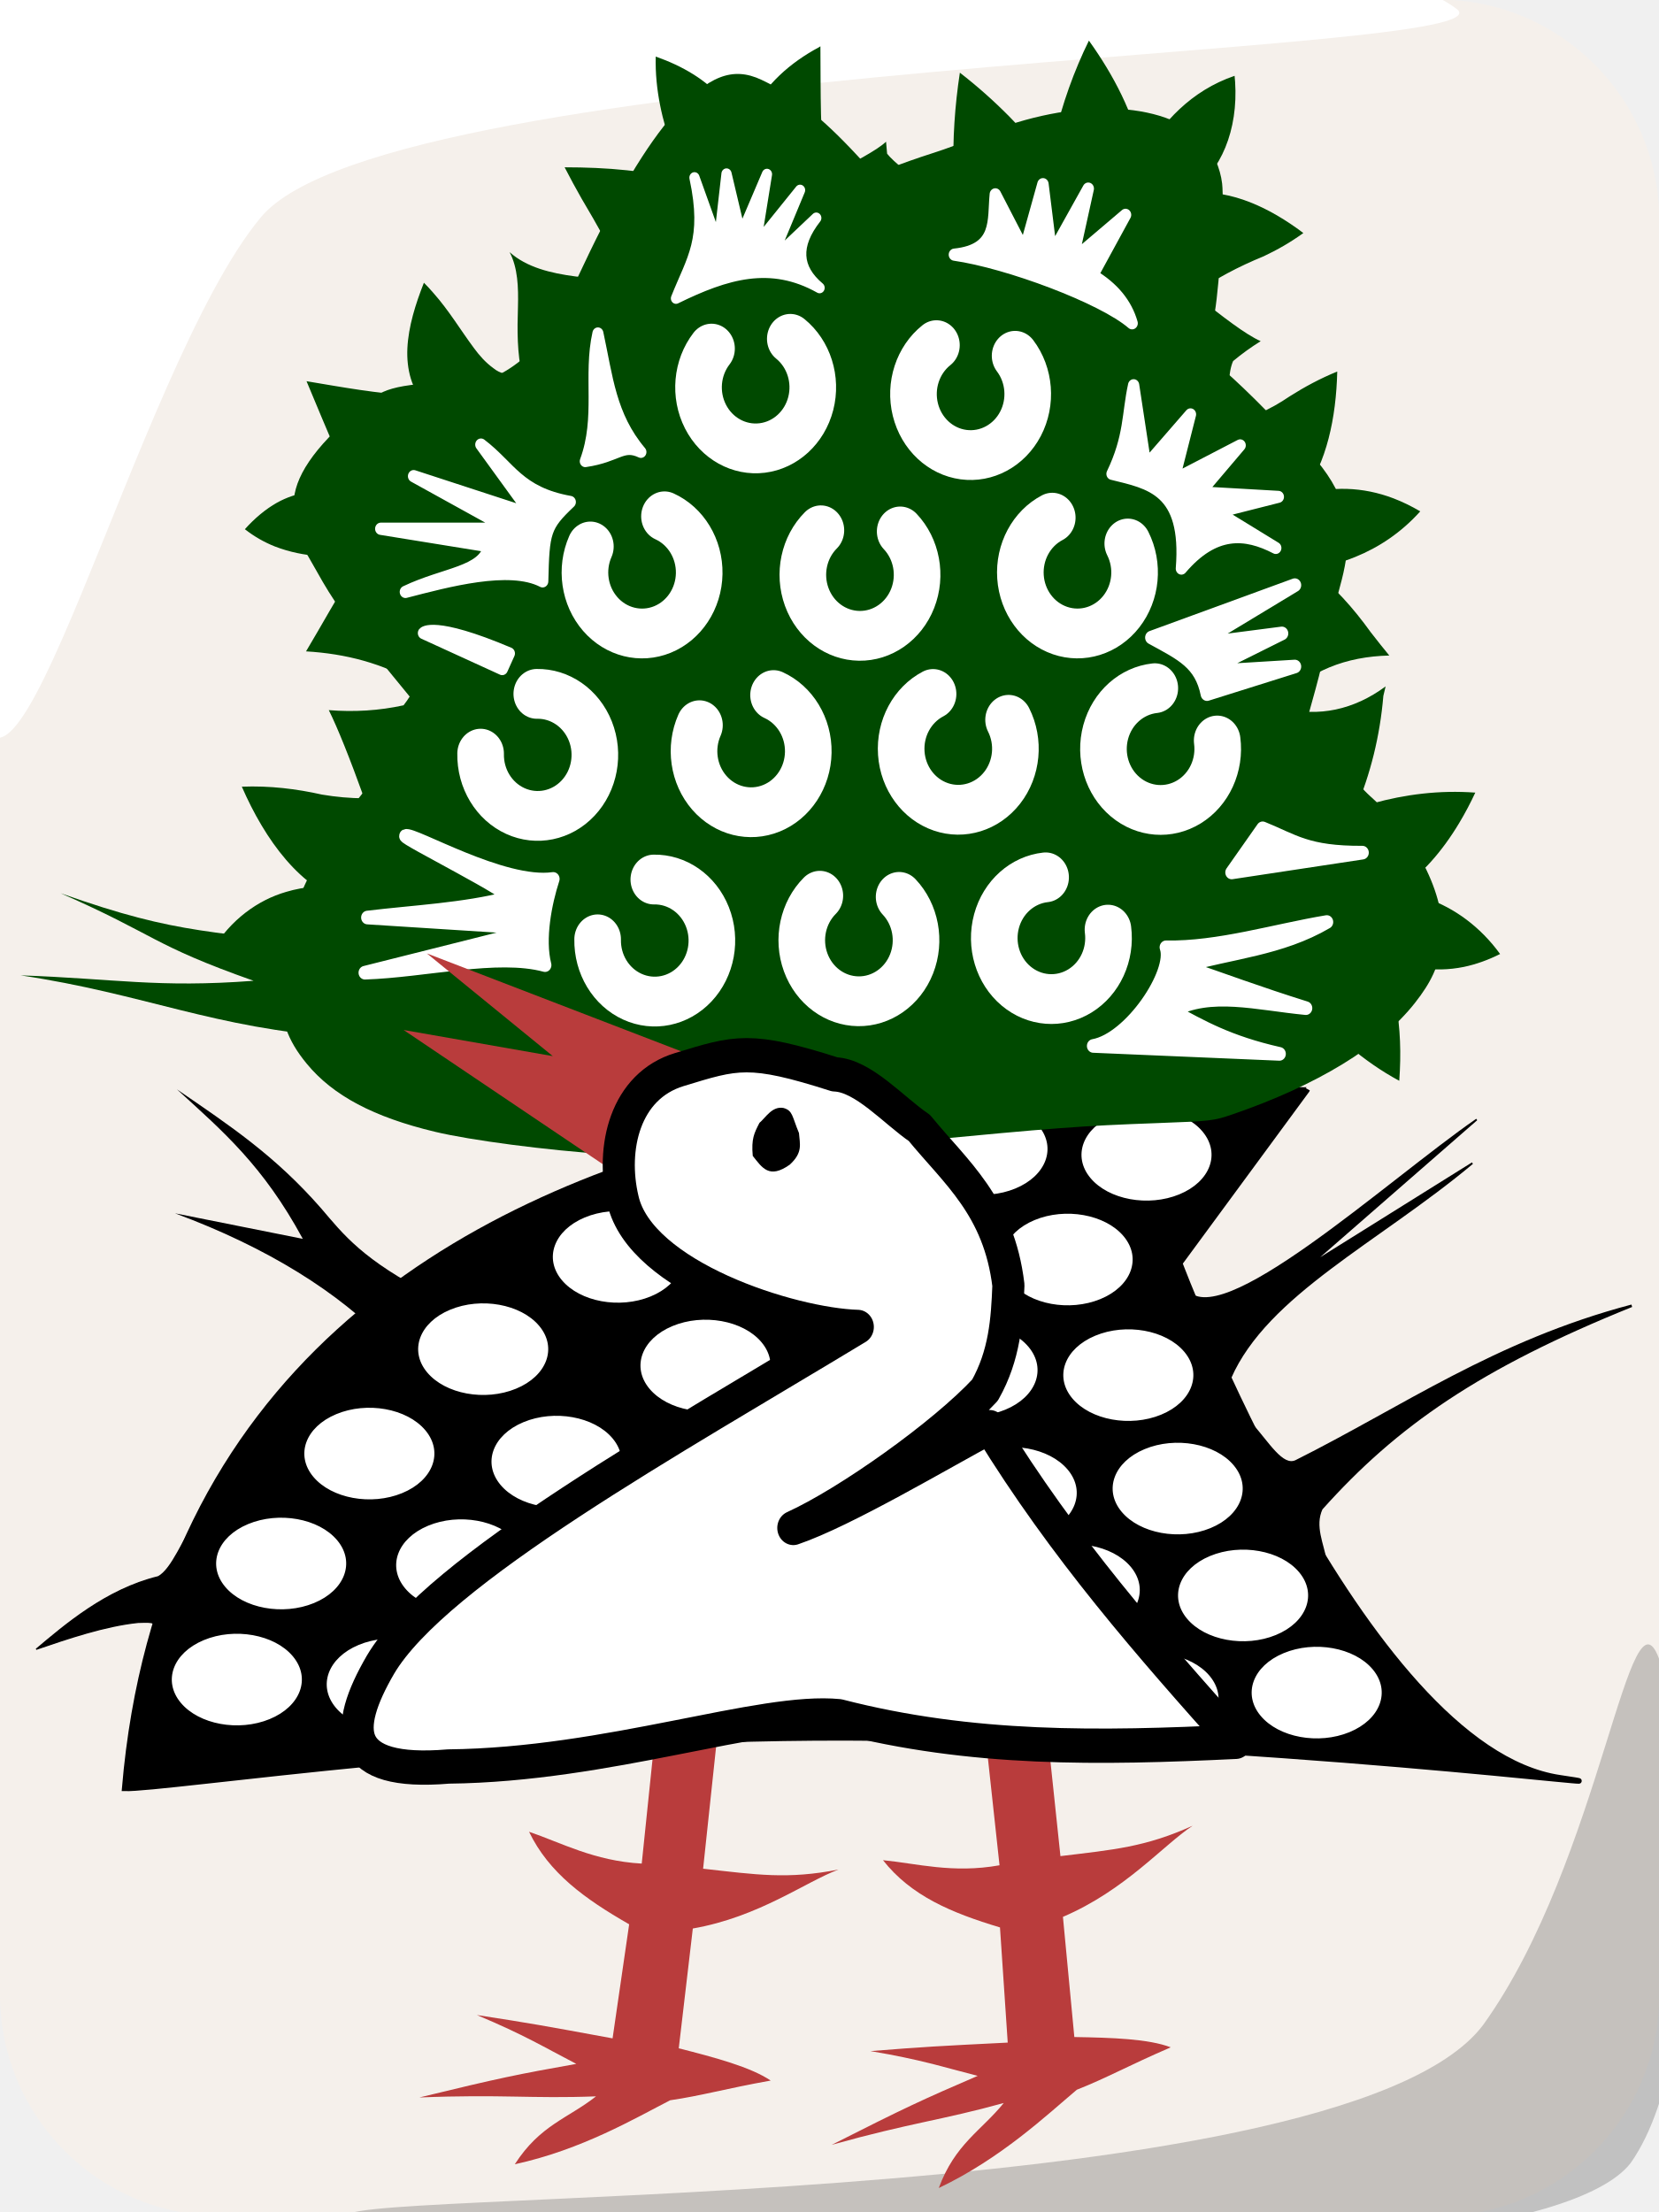
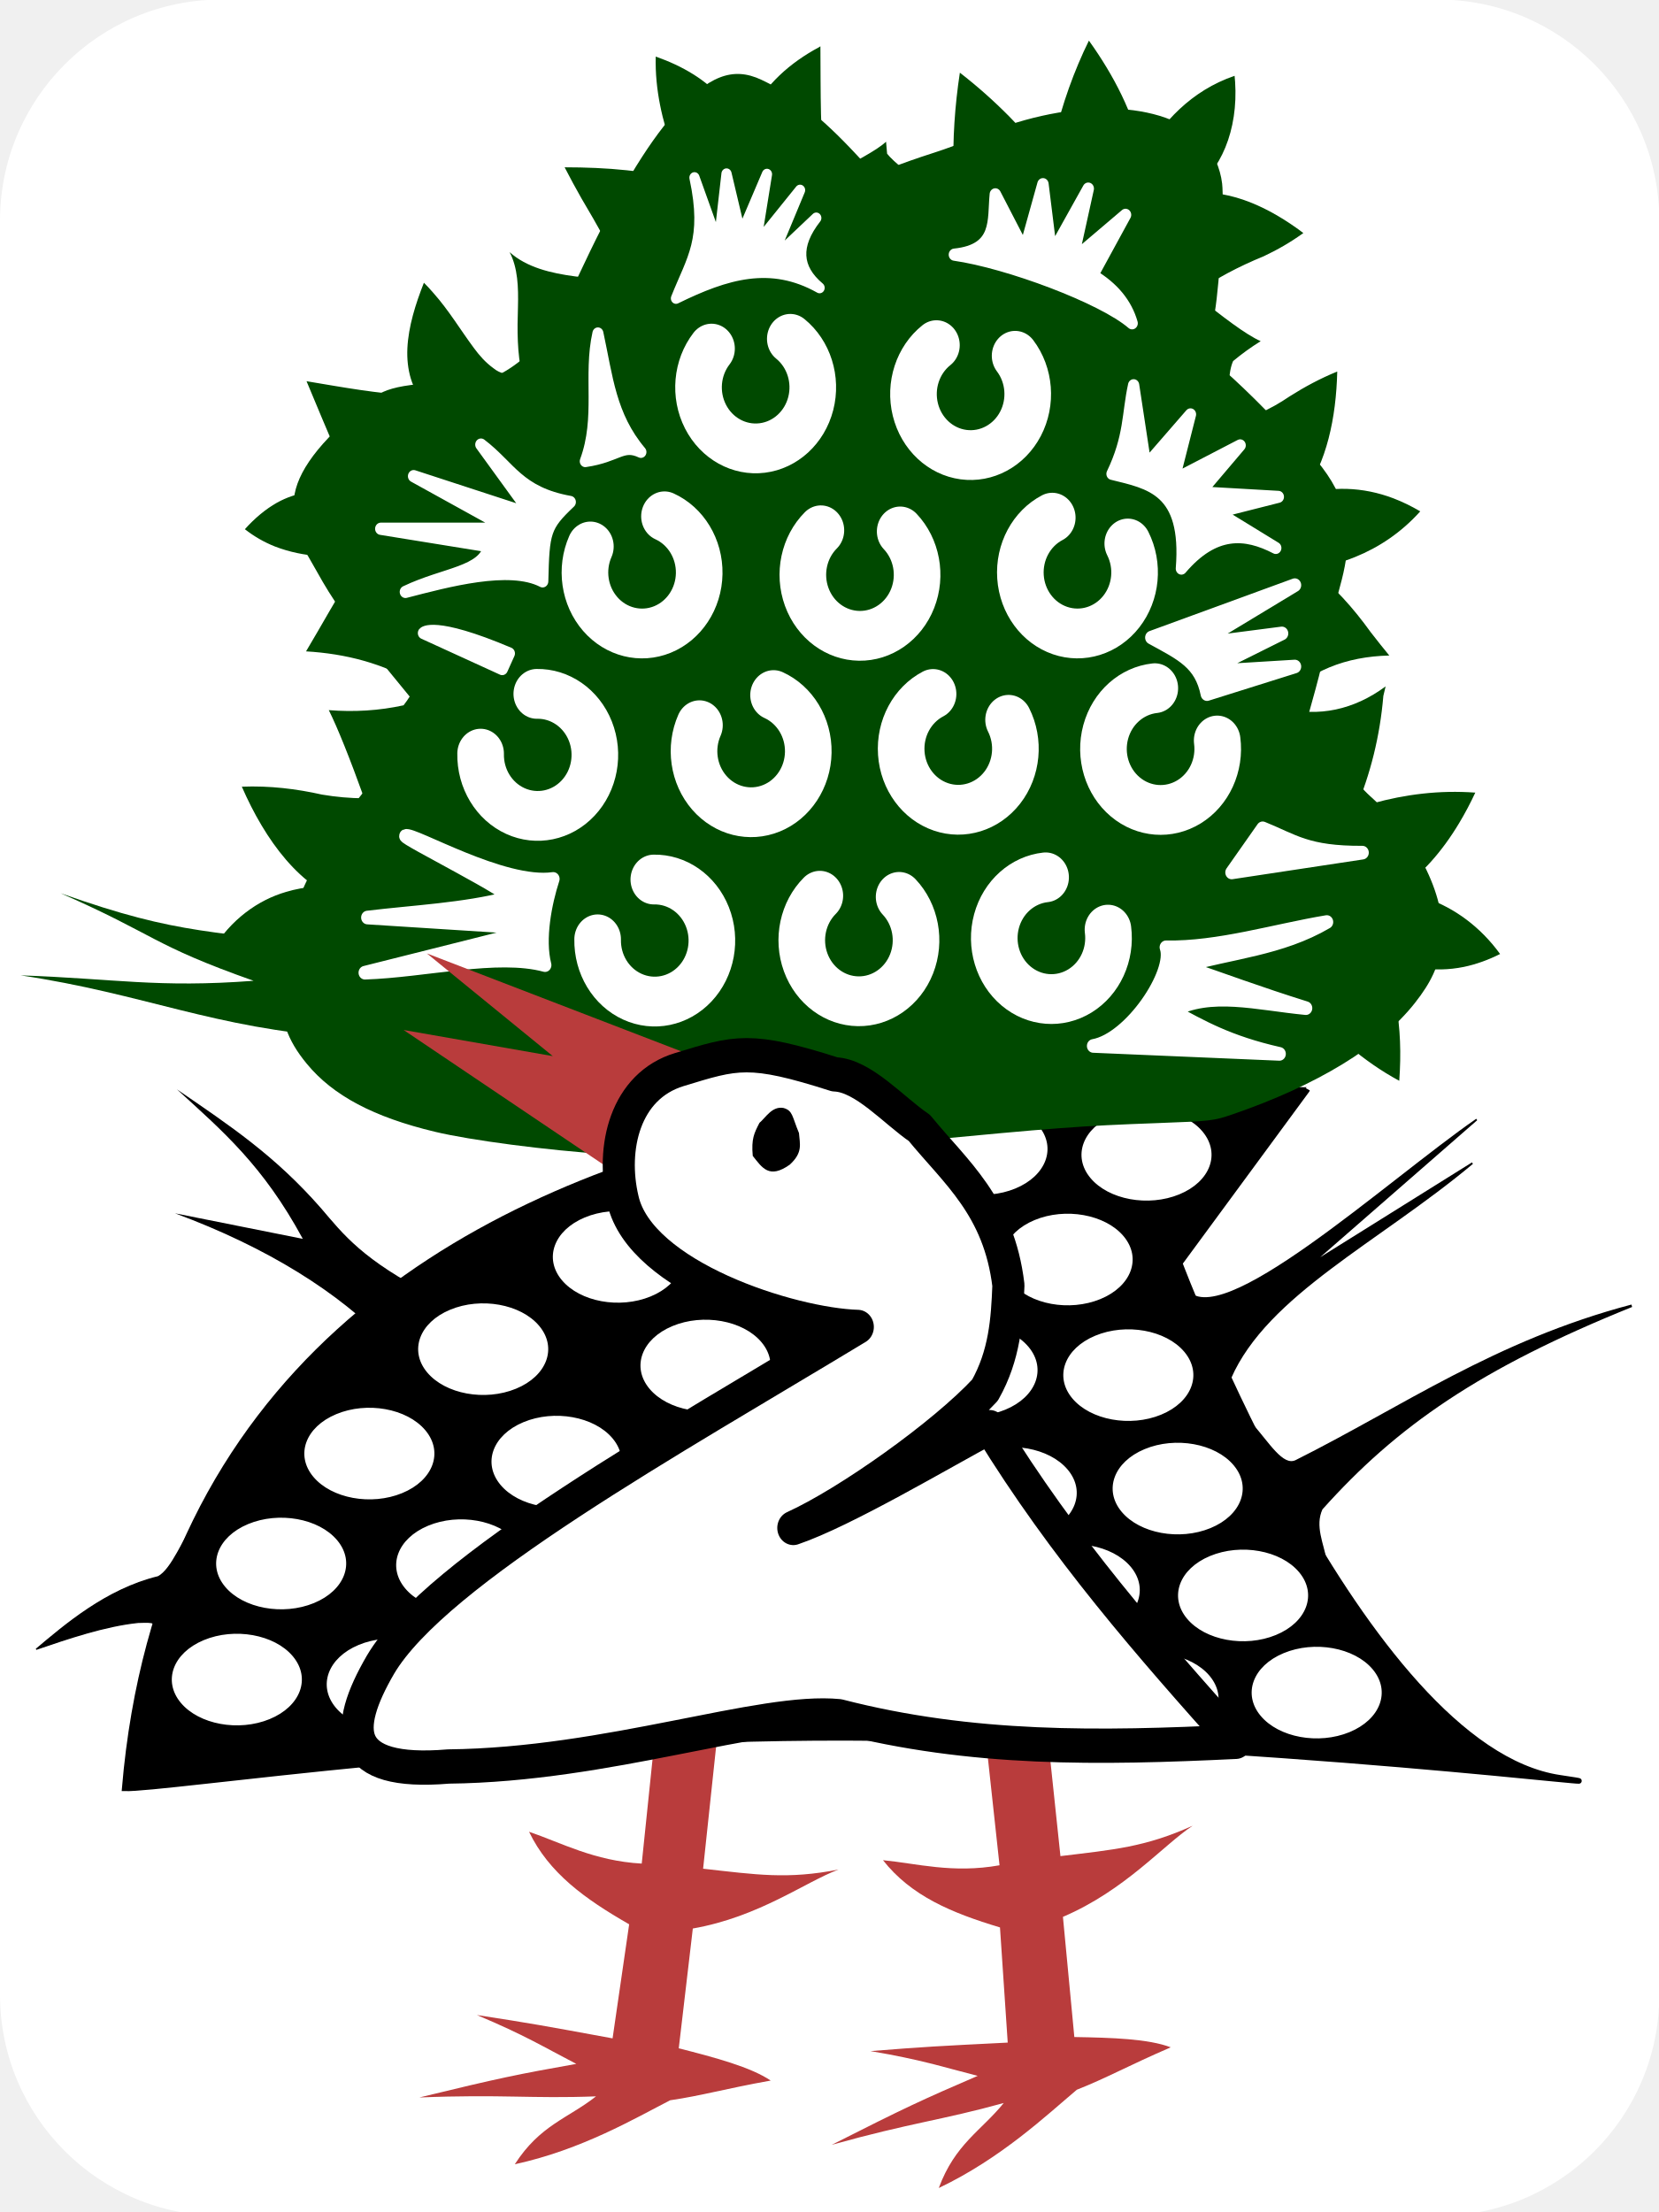
<svg xmlns="http://www.w3.org/2000/svg" xmlns:xlink="http://www.w3.org/1999/xlink" width="300" height="400">
-   <g transform="translate(0 -652.362)">
-     <rect width="300.059" height="400.778" y="652.284" ry="40" style="opacity:1;fill:#f5f0eb;fill-opacity:1;fill-rule:nonzero;stroke:none;stroke-width:10;stroke-linecap:butt;stroke-linejoin:round;stroke-miterlimit:4;stroke-dasharray:none;stroke-dashoffset:0;stroke-opacity:1" />
-     <path d="M-4.769 775.071c-4.881-33.076-12.077-100.834 3.49-123.007 20.277-26.12 234.78-20.433 264.593 1.846 12.9 8.739-192.964 9.211-216.215 37.835C24.391 719.112.651 818.187-4.769 775.07Z" mask="url(#b)" style="fill:#fff;fill-opacity:1;fill-rule:evenodd;stroke:none;stroke-width:1px;stroke-linecap:butt;stroke-linejoin:miter;stroke-opacity:1;filter:url(#a)" />
-     <path d="M151.736 1025.018c-3.327-9.314-10.249-68.454 5.318-90.627 20.277-26.12 219.436-16.458 231.555-9.932 11.074 5.317-178.604.06-204.851 34.867-21.594 30-26.501 82.178-32.022 65.692z" mask="url(#c)" style="fill:#000;fill-opacity:.196;fill-rule:evenodd;stroke:none;stroke-width:1px;stroke-linecap:butt;stroke-linejoin:miter;stroke-opacity:1;filter:url(#a)" transform="rotate(180 225.969 988.943)" />
-   </g>
+   <rect width="300.059" height="400.778" y="652.284" ry="40" style="opacity:1;fill:#fff;fill-opacity:1;fill-rule:nonzero;stroke:none;stroke-width:10;stroke-linecap:butt;stroke-linejoin:round;stroke-miterlimit:4;stroke-dasharray:none;stroke-dashoffset:0;stroke-opacity:1" transform="translate(0 -652.362)" />
  <g transform="matrix(.4669 0 0 .49874 -17.75 -28.276)">
    <use xlink:href="#a" width="100%" height="100%" transform="matrix(.97502 -.21583 .22384 .97607 -18.206 79.986)" />
    <path id="a" d="m293.04 673.851-6.48 58.539c-18.403-.942-31.308-7.63-43.641-11.54 7.7 14.943 21.57 24.32 38.774 33.55l-6.423 41.36c-27.112-4.673-31.472-5.42-52.556-8.461 18.844 7.43 25.513 11.406 38.505 17.71-22.8 3.804-29.598 5.084-60.794 12.183 32.163-1.206 43.32.489 68.437-.405-10.851 7.992-21.694 10.385-31.457 24.617 25.977-5.272 46.719-16.754 60.162-23.198 12.408-1.699 21.107-4.151 38.942-7.147-7.73-4.878-21.381-8.31-35.605-11.696l5.444-43.435c25.697-4.213 43.571-16.89 56.43-21.38-19.789 3.63-31.82 1.85-52.444-.302l6.775-59.52z" style="fill:#b93c3c;fill-opacity:1;fill-rule:evenodd;stroke:none;stroke-width:1px;stroke-linecap:butt;stroke-linejoin:miter;stroke-opacity:1" />
    <path d="M205.676 526.53c-27.325-13.07-34.654-22.28-43.304-31.744-17.86-19.097-35.065-29.803-55.835-43.121 17.839 15.233 33.406 27.664 48.753 54.205l-49.475-9.25c36.118 12.494 63.512 28.865 81.975 46.794z" style="fill:#000;fill-opacity:1;fill-rule:evenodd;stroke:none;stroke-width:1px;stroke-linecap:butt;stroke-linejoin:miter;stroke-opacity:1" />
    <path d="M539.918 586.553c41.6-19.489 77.213-43.33 130.068-56.41-59.05 22.31-91.228 43.256-120.172 73.559-3.119 6.387.496 12.775 1.654 19.163l-29.021-49.975c6.856 7.183 12.156 15.929 17.471 13.663z" style="fill:#000;fill-opacity:1;fill-rule:evenodd;stroke:#000;stroke-width:.918px;stroke-linecap:butt;stroke-linejoin:miter;stroke-opacity:1" />
    <path d="M497.25 523.929c12.092 17.886 78.177-38.98 112.692-61.322l-64.01 52.288 62.353-36.46c-36.538 28.588-79.532 47.528-93.761 77.9z" style="fill:#000;fill-opacity:1;fill-rule:evenodd;stroke:#000;stroke-width:.643px;stroke-linecap:butt;stroke-linejoin:miter;stroke-opacity:1" />
    <path d="M240.7 192.268c-5.679.864-9.181-.211-11.538-2.04-3.218-2.178-5.547-4.747-7.632-7.387-5.237-6.597-9.596-13.516-15.626-19.888a69.323 69.323 0 0 0-3.704-3.746c-3.267 7.732-5.987 15.869-6.4 23.713-.402 7.705 1.72 15.097 6.67 19.797.146-.179.908-.57 1.87-1.152 1.546-.849 4.204-1.362 7.66-2.046 3.036-.528 6.944-.876 11.655-1.537 1.865-.232 4.269-.646 7.176-1.37 2.082-.292 5.432-1.664 9.87-4.344zm-38.23 10.45a21.72 21.72 0 0 0-3.904-2.584c-14.357-.679-27.99-3.062-41.826-5.221 4.029 8.911 7.92 17.993 12.153 26.785 2.522 5.187 5.247 10.204 8.524 14.563 1.04-1.6 2.326-3.357 3.764-5.318 6.419-8.524 14.007-17.543 21.3-28.132-.045-.018-.047-.05-.01-.094zm-25.053 33.543c-3.094-.596-6.203-1.077-9.36-1.32-7.326-.649-15.216.086-22.776 4.024-4.426 2.343-8.633 5.65-12.425 9.61a47.745 47.745 0 0 0 11.55 6.23c11.556 4.205 23.053 4.109 34.139 3.35-1.949-3.967-3.506-7.343-4.04-10.177-.364-1.947-.564-3.564-.306-4.576.049-.998.705-2.491 1.608-4.38.43-.868.975-1.785 1.61-2.761zm1.128 21.894-.002.002c-9.64 14.405-16.653 26.379-21.998 34.708 15.428.855 29.683 4.323 43.176 11.684-8.46-15.656-16.128-30.8-21.176-46.394zm21.176 46.394c-1.969 3.246-3.75 5.893-5.4 7.869-9.442 1.938-19.122 2.491-28.959 1.757 3.476 6.555 8.107 17.364 13.728 31.973a230.443 230.443 0 0 1 25.852-32.02c-1.763-3.219-3.508-6.41-5.22-9.579zm-20.631 41.599a109.295 109.295 0 0 1-16.36-1.349c-9.897-2.086-20.256-3.272-31.052-2.872 2.287 4.914 4.829 9.62 7.65 14.045 5.696 8.955 12.639 16.846 20.73 22.167.81-2.912 2.157-6.023 3.786-9.27 2.564-4.957 6.056-9.807 10.072-14.612a224.37 224.37 0 0 1 5.174-8.109zm-19.031 31.991c-3.765.275-7.536.894-11.272 1.947-10.75 2.928-21.374 9.895-28.761 21.386 1.68.732 3.37 1.38 5.064 1.938 14.962 4.723 29.151 1.956 40.75-3.887-2.812-2.904-5-5.801-5.759-8.513-1.02-2.543-1.172-5.928-.734-9.366a23.36 23.36 0 0 1 .712-3.505zm5.78 21.384a53.265 53.265 0 0 0-1.989 4.645c-4.505 12.575-4.973 27.128-3.311 41.835 6.162-3.606 11.856-7.68 17.202-11.975 6.862-5.506 13.155-11.41 19.003-17.603a128.136 128.136 0 0 1-9.88-3.794c-7.933-3.546-14.96-7.227-19.85-11.927a61.985 61.985 0 0 1-1.175-1.18zm30.905 16.902c2.082 15.256 6.29 30.739 11.607 46.076a328.823 328.823 0 0 0 10.561-12.46 914.989 914.989 0 0 0 18.586-24.33 855.118 855.118 0 0 1-13.642-2.226c-9.442-1.937-18.558-4.157-27.112-7.06zm40.754 9.287c5.204 14.762 10.853 29.488 17.032 44.15 9.232-12.75 18.022-25.668 26.29-38.76-14.437-1.318-28.883-3.155-43.322-5.39zm43.323 5.39a652.116 652.116 0 0 0 14.997 32.558c1.716 3.47 3.465 6.93 5.247 10.384 8.232-13.381 15.937-26.927 23.201-40.6a577.608 577.608 0 0 1-26.49-1.041 580.88 580.88 0 0 1-16.955-1.301zm43.445 2.342c7.3 13.92 15.11 27.717 23.322 41.384a957.963 957.963 0 0 0 12.48-24.895c2.754-5.69 5.457-11.392 8.124-17.102-2.893.116-5.78.221-8.661.313-11.793.374-23.554.5-35.265.3zm43.926-.613c8.195 13.475 16.699 26.86 25.275 40.211 6.553-14.17 12.964-28.364 19.44-42.55-15.049.857-29.95 1.744-44.715 2.339zm44.715-2.34c3.61 5.613 7.221 11.228 10.816 16.848 4.936 7.726 9.887 15.463 14.843 23.213 6.483-14.135 12.938-28.235 19.42-42.29-11.768.458-23.508 1.03-35.22 1.676-3.293.18-6.58.366-9.859.553zm45.079-2.23c8.564 13.47 17.123 26.987 25.616 40.562a4053.482 4053.482 0 0 1 16.059-34.157 335.238 335.238 0 0 0 3.276-7.836c-1.212.123-2.429.241-3.648.354-13.804.162-27.573.542-41.303 1.077zm44.95-1.43c8.048 13.03 17.105 25.8 27.857 37.806 5.633-15.04 9.763-30.192 11.68-45.259-12.328 3.898-25.67 6.042-39.536 7.452zm39.538-7.453c.539.579 1.083 1.155 1.633 1.728 10.14 10.424 21.684 20.31 35.845 27.46.763-9.682.455-19.16-1.323-28.093-1.25-6.19-3.273-12.08-6.07-17.318-1.3 1.33-2.753 2.635-4.3 3.903-6.391 5.176-15.127 8.788-24.796 12.003-.329.107-.659.213-.99.317zm30.085-16.223c9.573 4.326 20.63 6.358 32.414 4.116 4.682-.918 9.401-2.497 14.034-4.677-7.75-10.006-17.778-16.653-28.112-20.082a64.89 64.89 0 0 0-11.737-2.774 28.73 28.73 0 0 1 .488 3.717c.3 4.369-.215 8.696-1.784 12.033-.976 2.6-2.872 5.18-5.303 7.667zm6.599-23.417c9.339-5.623 17.453-14.394 23.98-24.586a115.983 115.983 0 0 0 6.264-11.07c-13.922-.962-27.276.647-39.754 3.9a128.232 128.232 0 0 0-6.507 1.884 95.31 95.31 0 0 1 1.719 2.036c4.212 5.194 7.805 10.63 10.392 16.254 1.783 3.983 3.185 7.885 3.906 11.582zm-16.017-29.872c5.595-12.401 9.333-26.163 10.65-40.848.294-1.258.588-2.409.878-3.453-12.412 8.63-26.19 11.08-39.042 7.942a71.91 71.91 0 0 1-2.019-2.3 432.292 432.292 0 0 1-.95 3.17c6.013 6.957 12.071 15.076 18.223 23.774 4.416 3.467 8.522 7.41 12.26 11.715zm-29.533-38.658c11.536-11.352 25.684-16.46 42.49-16.835-2.107-2.377-4.515-5.221-7.237-8.503-6.787-8.84-14.434-16.81-22.932-22.829-.935 3.677-2.302 7.49-3.916 11.408-1.804 12.32-4.794 24.532-8.405 36.759zm12.32-48.167c5.715-.876 11.415-2.288 17.027-4.427 8.926-3.384 17.655-8.704 25.128-16.513-3.392-1.87-6.851-3.45-10.342-4.704-12.04-4.313-24.315-4.431-35.03-1.282 1.808 2.75 3.168 5.77 3.868 8.781.906 3.447.968 7.527.514 11.818-.215 2.057-.615 4.169-1.164 6.327zm-3.217-26.926.026-.033c9.07-11.646 12.77-27.813 13.2-44.676-6.558 2.491-12.69 5.59-18.439 9.003-7.632 4.876-15.482 8.182-23.94 9.583 4.11 3.524 8.03 7.094 11.713 10.788 7.554 4.818 14.062 9.698 17.433 15.324l.007.011zm-29.153-26.123c-.075-11.095.223-18.698 2.051-22.384a94.985 94.985 0 0 1 10.678-7.21c-5.859-2.434-14.394-8.62-25.834-17.098-.813 10.59-2.562 21.363-4.703 32.31 6.214 4.837 12.189 9.566 17.808 14.382zM500.453 163.3c8.25-5.545 17.28-9.956 26.995-13.686 5.21-2.296 10.392-5.047 15.357-8.429-13.216-9.355-27.92-15.597-42.035-14.566-.441.035-.88.077-1.318.126l.122.315c2.105 4.723 1.957 11.576 1.29 19.277.192 5.6.026 11.255-.411 16.963zm-1-36.555a41.917 41.917 0 0 0 13.136-16.576c3.053-6.935 4.397-15.143 3.79-23.752a67.117 67.117 0 0 0-.202-2.231c-16.824 5.359-28.075 16.977-35.692 29.438 5.236 1.146 9.805 2.616 12.722 4.97 1.46 1.065 2.75 2.281 3.721 3.576.994 1.258 1.839 2.838 2.524 4.575zm-18.968-13.121a67.23 67.23 0 0 0-.326-1.62c-3.132-14.126-10.708-27.912-20.403-40.58a143.28 143.28 0 0 0-4.07 8.342c-5.292 11.743-8.971 23.738-11.365 35.743 4.918-1.148 9.839-1.996 14.73-2.48 7.445-.683 14.514-.747 20.84.467.199.042.397.084.594.128zm-36.164 1.885c-4.654-5.745-9.796-11.255-15.332-16.503a190.056 190.056 0 0 0-19.212-15.958c-1.983 12.163-2.82 24.234-2.437 36.003a54.865 54.865 0 0 1-2.201 10.31c2.206-.612 4.437-1.21 6.688-1.798 7.293-3.852 15.045-7.007 23.064-9.498a142.007 142.007 0 0 1 9.43-2.556zM405.14 129.36c-13.73-8.137-21.38-14.301-23.544-16.944-.168-1.442-.304-2.89-.41-4.344-3.744 3.32-12.316 7.22-23.413 13.181 7.054 4.857 14.035 10.6 21.187 16.652 8.12-3.186 16.934-5.981 26.18-8.545zm-47.367-8.107c-2.217-15.128-1.86-30.833-2.008-47.775l-.527.331c-11.204 5.593-20.827 13.653-25.76 23.438a37.255 37.255 0 0 0-3.35 9.983c.75-.03 1.493-.002 2.208.085 2.285.151 5.042 1.213 8.052 2.68 7.355 2.513 14.405 6.452 21.385 11.258zm-31.645-14.023c-1.45-5.193-4.219-10.18-8.14-14.5-6.445-7.084-15.666-12.124-26.005-15.522-.332 12.156 2.63 23.481 6.564 33.692a135.322 135.322 0 0 0 5.12 11.57 77.354 77.354 0 0 1 3.292-3.675c5.746-5.535 10.843-10.139 15.441-10.954a15.585 15.585 0 0 1 3.728-.611zm-22.46 15.24c-14.678-3.96-30.773-5.107-46.965-5.117 2.11 3.86 4.308 7.634 6.562 11.343 5.991 9.514 11.926 19.113 16.989 29.525 3.259-4.9 6.166-9.742 8.868-14.41 4.675-7.862 9.352-15.172 14.546-21.342zm-23.414 35.75c-6.54-.142-13.034-.512-19.382-1.299-9.49-1.158-18.884-3.276-25.483-8.81l.027.057c3.16 5.652 3.41 12.69 3.21 19.78-.301 8.464-.339 16.924 1.613 24.627 2.107-1.41 4.894-2.792 8.184-4.414 3.37-1.547 7.505-3.813 12.104-7.177 5.857-4.66 10.245-9.52 13.521-14.002a175.995 175.995 0 0 0 6.206-8.761z" style="fill:#004900;fill-opacity:1;fill-rule:evenodd;stroke:none;stroke-width:1px;stroke-linecap:butt;stroke-linejoin:miter;stroke-opacity:1" />
    <path d="M86.23 705.128c27.14-299.699 457.425-250.687 458.168-253.34l-49.41 62.905s70.698 175.958 147.196 186.583c44.362 6.162-117.168-14.07-276.181-14.466-131.196-.327-264.51 18.828-279.773 18.318z" style="fill:#000;fill-opacity:1;fill-rule:evenodd;stroke:#000;stroke-width:1.993;stroke-linecap:butt;stroke-linejoin:miter;stroke-miterlimit:4;stroke-dasharray:none;stroke-opacity:1" />
    <path d="M202.86 575.398a25.183 16.606 0 0 1-9.096 22.67 25.183 16.606 0 0 1-34.405-5.93 25.183 16.606 0 0 1 8.89-22.705 25.183 16.606 0 0 1 34.458 5.794M246.946 537.544a25.183 16.606 0 0 1-9.094 22.67 25.183 16.606 0 0 1-34.405-5.93 25.183 16.606 0 0 1 8.889-22.705 25.183 16.606 0 0 1 34.458 5.794M275.35 578.31a25.183 16.606 0 0 1-9.096 22.67 25.183 16.606 0 0 1-34.405-5.93 25.183 16.606 0 0 1 8.89-22.704 25.183 16.606 0 0 1 34.458 5.793M238.425 615.854a25.183 16.606 0 0 1-9.094 22.67 25.183 16.606 0 0 1-34.405-5.93 25.183 16.606 0 0 1 8.889-22.704 25.183 16.606 0 0 1 34.458 5.793M168.7 615.261a25.183 16.606 0 0 1-9.096 22.67A25.183 16.606 0 0 1 125.2 632a25.183 16.606 0 0 1 8.89-22.704 25.183 16.606 0 0 1 34.458 5.793M211.535 659.073a25.183 16.606 0 0 1-9.095 22.669 25.183 16.606 0 0 1-34.405-5.93 25.183 16.606 0 0 1 8.89-22.704 25.183 16.606 0 0 1 34.457 5.794M151.532 657.338a25.183 16.606 0 0 1-9.095 22.669 25.183 16.606 0 0 1-34.405-5.93 25.183 16.606 0 0 1 8.89-22.704 25.183 16.606 0 0 1 34.457 5.793M451.646 589.667a25.183 16.606 0 0 1-9.095 22.67 25.183 16.606 0 0 1-34.405-5.93 25.183 16.606 0 0 1 8.889-22.705 25.183 16.606 0 0 1 34.458 5.794M476.057 624.897a25.183 16.606 0 0 1-9.095 22.67 25.183 16.606 0 0 1-34.405-5.93 25.183 16.606 0 0 1 8.89-22.704 25.183 16.606 0 0 1 34.457 5.793M506.578 664.416a25.183 16.606 0 0 1-9.095 22.67 25.183 16.606 0 0 1-34.405-5.93 25.183 16.606 0 0 1 8.89-22.705 25.183 16.606 0 0 1 34.458 5.794M515.923 588.085a25.183 16.606 0 0 1-9.095 22.67 25.183 16.606 0 0 1-34.405-5.93 25.183 16.606 0 0 1 8.89-22.704 25.183 16.606 0 0 1 34.458 5.793M541.255 626.84a25.183 16.606 0 0 1-9.095 22.67 25.183 16.606 0 0 1-34.405-5.93 25.183 16.606 0 0 1 8.889-22.705 25.183 16.606 0 0 1 34.458 5.794M569.762 662.064a25.183 16.606 0 0 1-9.095 22.67 25.183 16.606 0 0 1-34.405-5.93 25.183 16.606 0 0 1 8.889-22.705 25.183 16.606 0 0 1 34.458 5.794M496.812 546.958a25.183 16.606 0 0 1-9.095 22.67 25.183 16.606 0 0 1-34.405-5.93 25.183 16.606 0 0 1 8.89-22.705 25.183 16.606 0 0 1 34.457 5.794M436.464 545.148a25.183 16.606 0 0 1-9.095 22.669 25.183 16.606 0 0 1-34.405-5.93 25.183 16.606 0 0 1 8.889-22.704 25.183 16.606 0 0 1 34.458 5.794M473.296 505.04a25.183 16.606 0 0 1-9.095 22.669 25.183 16.606 0 0 1-34.405-5.93 25.183 16.606 0 0 1 8.89-22.704 25.183 16.606 0 0 1 34.457 5.794M440.326 464.964a25.183 16.606 0 0 1-9.095 22.669 25.183 16.606 0 0 1-34.405-5.93 25.183 16.606 0 0 1 8.89-22.704 25.183 16.606 0 0 1 34.458 5.793M503.854 467.076a25.183 16.606 0 0 1-9.095 22.669 25.183 16.606 0 0 1-34.405-5.93 25.183 16.606 0 0 1 8.89-22.704 25.183 16.606 0 0 1 34.457 5.794" style="opacity:1;fill:#fff;fill-opacity:1;fill-rule:nonzero;stroke:none;stroke-width:2;stroke-linecap:butt;stroke-linejoin:miter;stroke-miterlimit:4;stroke-dasharray:none;stroke-dashoffset:0;stroke-opacity:1" />
    <path d="M272.89 475.193c-23.29-1.45-52.55-5.036-66.38-8.134-23.801-5.332-39.51-13.128-49.652-24.644-7.68-8.72-10.403-16.145-10.427-28.43-.04-20.879 11.87-46.582 32.612-70.38 2.292-2.63 5.269-7.213 6.616-10.184 1.346-2.97 4.563-9.412 7.148-14.315l4.7-8.914-12.415-14.2c-13.198-15.094-18.154-21.62-24.332-32.04-2.116-3.569-5.078-8.313-6.583-10.543-3.34-4.95-2.434-9.49-2.413-14.064.043-9.307 7.596-20.256 24.587-33.588 7.625-5.982 8.917-9.254 31.466-10.291 9.629-.443 18.804-1.222 20.39-1.733 7.204-2.319 16.643-9.471 22.408-16.98 3.411-4.443 5.418-8.034 13.59-24.312 12.253-24.41 24.418-43.449 34.597-54.146 13.417-14.1 22.928-17.626 34.142-12.658 12.475 5.527 23.265 13.5 36.976 27.323l6.945 7.001 6.388-2.449c3.513-1.347 10.604-3.695 15.757-5.217 5.153-1.523 14.071-4.595 19.819-6.828 34.556-13.425 70.305-12.414 85.27 2.41 3.662 3.626 6.56 9.77 7.25 15.369.858 6.948-.865 35.396-2.823 46.631-3.094 17.751-3.52 15.42 3.9 21.368 3.533 2.832 10.47 9.036 15.417 13.787 4.948 4.751 11.002 10.258 13.455 12.238 6.158 4.97 12.413 12.722 15.043 18.646 4.594 10.346 4.77 19.59.633 33.501-1.36 4.577-3.367 12.518-4.459 17.648-1.092 5.13-3.34 13.911-4.996 19.515l-3.012 10.19 5.347 6.435c2.94 3.54 7.273 9.047 9.629 12.237 2.355 3.19 6.49 7.648 9.187 9.906 18.858 15.78 30.14 37.737 27.684 53.876-1.197 7.86-4.002 13.584-10.365 21.148-13.29 15.8-37.772 29.796-70.588 40.355-7.29 2.345-8.348 2.462-28.828 3.167-30.651 1.055-38.505 1.607-96.932 6.814-17.44 1.555-37.224 3.209-43.962 3.676-17.268 1.197-59.087 1.662-72.79.809z" style="opacity:1;fill:#004900;fill-opacity:1;fill-rule:nonzero;stroke:none;stroke-width:2;stroke-linecap:butt;stroke-linejoin:miter;stroke-miterlimit:4;stroke-dasharray:none;stroke-dashoffset:0;stroke-opacity:1" />
    <path d="M252.276 375.371c-19.343 2.588-54.339-16.752-57.163-15.57-1.35.564 43.655 21.607 39.923 22.51-17.524 4.238-36.728 5.019-54.682 7.062l67 4-68 16c23.166-.688 51.346-7.42 69.75-2.75-2.596-9.502.193-22.679 3.172-31.252z" style="fill:#fff;fill-opacity:1;fill-rule:evenodd;stroke:#fff;stroke-width:4.946;stroke-linecap:butt;stroke-linejoin:round;stroke-miterlimit:4;stroke-dasharray:none;stroke-opacity:1" />
    <path d="m309.658 440.694-106.31-38.31 48.758 37.237-57.768-9.476 84.384 53.223z" style="fill:#b93c3c;fill-opacity:1;fill-rule:evenodd;stroke:none;stroke-width:1px;stroke-linecap:butt;stroke-linejoin:miter;stroke-opacity:1" />
    <path d="M-147.746 567.81a24.924 24.924 0 0 1-15.227 23.359 24.924 24.924 0 0 1-27.36-5.38 24.924 24.924 0 0 1-5.248-27.386 24.924 24.924 0 0 1 23.431-15.115" style="opacity:1;fill:#004900;fill-opacity:1;fill-rule:nonzero;stroke:#fff;stroke-width:20.336;stroke-linecap:round;stroke-linejoin:round;stroke-miterlimit:4;stroke-dasharray:none;stroke-dashoffset:0;stroke-opacity:1" transform="matrix(.54952 -.6973 .6973 .54952 29.358 -235.497)" />
    <path d="M65.342 652.413a24.924 24.924 0 0 1-15.228 23.358 24.924 24.924 0 0 1-27.36-5.38 24.924 24.924 0 0 1-5.248-27.386 24.924 24.924 0 0 1 23.432-15.114" style="opacity:1;fill:#004900;fill-opacity:1;fill-rule:nonzero;stroke:#fff;stroke-width:20.336;stroke-linecap:round;stroke-linejoin:round;stroke-miterlimit:4;stroke-dasharray:none;stroke-dashoffset:0;stroke-opacity:1" transform="scale(.8878) rotate(-37.932 -369.387 -180.74)" />
    <path d="M-94.167 671.856a24.924 24.924 0 0 1-15.227 23.358 24.924 24.924 0 0 1-27.36-5.38 24.924 24.924 0 0 1-5.248-27.386 24.924 24.924 0 0 1 23.431-15.114" style="opacity:1;fill:#004900;fill-opacity:1;fill-rule:nonzero;stroke:#fff;stroke-width:20.336;stroke-linecap:round;stroke-linejoin:round;stroke-miterlimit:4;stroke-dasharray:none;stroke-dashoffset:0;stroke-opacity:1" transform="matrix(.6347 -.62077 .62077 .6347 29.358 -235.497)" />
    <path d="M-371.41 493.371a24.924 24.924 0 0 1-15.228 23.359 24.924 24.924 0 0 1-27.36-5.38 24.924 24.924 0 0 1-5.248-27.386 24.924 24.924 0 0 1 23.432-15.115" style="opacity:1;fill:#004900;fill-opacity:1;fill-rule:nonzero;stroke:#fff;stroke-width:20.336;stroke-linecap:round;stroke-linejoin:round;stroke-miterlimit:4;stroke-dasharray:none;stroke-dashoffset:0;stroke-opacity:1" transform="scale(.8878) rotate(-65.998 -187.704 -158.09)" />
    <path d="M192.162 720.083a24.924 24.924 0 0 1-15.228 23.359 24.924 24.924 0 0 1-27.359-5.381 24.924 24.924 0 0 1-5.248-27.385 24.924 24.924 0 0 1 23.431-15.115" style="opacity:1;fill:#004900;fill-opacity:1;fill-rule:nonzero;stroke:#fff;stroke-width:20.336;stroke-linecap:round;stroke-linejoin:round;stroke-miterlimit:4;stroke-dasharray:none;stroke-dashoffset:0;stroke-opacity:1" transform="scale(.8878) rotate(-27.375 -528.042 -200.519)" />
    <path d="M-418.742 566.537a24.924 24.924 0 0 1-15.227 23.358 24.924 24.924 0 0 1-27.36-5.38 24.924 24.924 0 0 1-5.248-27.386 24.924 24.924 0 0 1 23.431-15.115" style="opacity:1;fill:#004900;fill-opacity:1;fill-rule:nonzero;stroke:#fff;stroke-width:20.336;stroke-linecap:round;stroke-linejoin:round;stroke-miterlimit:4;stroke-dasharray:none;stroke-dashoffset:0;stroke-opacity:1" transform="scale(.8878) rotate(-65.998 -187.704 -158.09)" />
    <path d="M112.879 760.11a24.924 24.924 0 0 1-15.228 23.358 24.924 24.924 0 0 1-27.36-5.38 24.924 24.924 0 0 1-5.248-27.386 24.924 24.924 0 0 1 23.431-15.114" style="opacity:1;fill:#004900;fill-opacity:1;fill-rule:nonzero;stroke:#fff;stroke-width:20.336;stroke-linecap:round;stroke-linejoin:round;stroke-miterlimit:4;stroke-dasharray:none;stroke-dashoffset:0;stroke-opacity:1" transform="scale(.8878) rotate(-27.375 -528.042 -200.519)" />
    <path d="M-198.851 778.226a24.924 24.924 0 0 1-15.228 23.358 24.924 24.924 0 0 1-27.36-5.38 24.924 24.924 0 0 1-5.248-27.385 24.924 24.924 0 0 1 23.432-15.115" style="opacity:1;fill:#004900;fill-opacity:1;fill-rule:nonzero;stroke:#fff;stroke-width:20.336;stroke-linecap:round;stroke-linejoin:round;stroke-miterlimit:4;stroke-dasharray:none;stroke-dashoffset:0;stroke-opacity:1" transform="matrix(.6347 -.62077 .62077 .6347 29.358 -235.497)" />
    <path d="M459.656 692.799a24.924 24.924 0 0 1-15.228 23.358 24.924 24.924 0 0 1-27.36-5.38 24.924 24.924 0 0 1-5.248-27.386 24.924 24.924 0 0 1 23.432-15.114M402.951 763.652a24.924 24.924 0 0 1-15.227 23.358 24.924 24.924 0 0 1-27.36-5.38 24.924 24.924 0 0 1-5.248-27.385 24.924 24.924 0 0 1 23.431-15.115" style="opacity:1;fill:#004900;fill-opacity:1;fill-rule:nonzero;stroke:#fff;stroke-width:20.336;stroke-linecap:round;stroke-linejoin:round;stroke-miterlimit:4;stroke-dasharray:none;stroke-dashoffset:0;stroke-opacity:1" transform="scale(.8878) rotate(-7.008 -2149.445 -402.651)" />
    <path d="M-612.644 243.543a24.924 24.924 0 0 1-15.227 23.358 24.924 24.924 0 0 1-27.36-5.38 24.924 24.924 0 0 1-5.248-27.385 24.924 24.924 0 0 1 23.431-15.115M-688.504 294.545a24.924 24.924 0 0 1-15.228 23.359 24.924 24.924 0 0 1-27.36-5.38 24.924 24.924 0 0 1-5.248-27.386 24.924 24.924 0 0 1 23.432-15.115" style="opacity:1;fill:#004900;fill-opacity:1;fill-rule:nonzero;stroke:#fff;stroke-width:20.336;stroke-linecap:round;stroke-linejoin:round;stroke-miterlimit:4;stroke-dasharray:none;stroke-dashoffset:0;stroke-opacity:1" transform="scale(-.8878) rotate(89.964 -149.247 116.084)" />
    <path d="M299.107 504.084a25.183 16.606 0 0 1-9.095 22.67 25.183 16.606 0 0 1-34.405-5.93 25.183 16.606 0 0 1 8.89-22.704 25.183 16.606 0 0 1 34.457 5.793M333.05 543.47a25.183 16.606 0 0 1-9.095 22.668 25.183 16.606 0 0 1-34.405-5.929 25.183 16.606 0 0 1 8.89-22.704 25.183 16.606 0 0 1 34.458 5.793" style="opacity:1;fill:#fff;fill-opacity:1;fill-rule:nonzero;stroke:none;stroke-width:2;stroke-linecap:butt;stroke-linejoin:miter;stroke-miterlimit:4;stroke-dasharray:none;stroke-dashoffset:0;stroke-opacity:1" />
    <path d="M516.605 688.242c-52.736 2.37-102.162 3.154-153.696-9.292-30.147-2.815-89.072 17.624-151.22 18.24-40.777 3.19-40.912-13.405-26.318-36.91 21.632-34.366 113.75-82.146 184.873-122.462-25.895-.717-84.215-18.113-90.96-45.957-4.827-18.877.793-41.421 21.89-47.383 22.095-6.311 27.19-8.094 60.14 1.757 11.042.369 22.928 13.182 32.78 19.422 13.946 15.993 30.809 28.392 34.484 57.044-.526 12.677-1.428 25.353-9.075 38.03-16.13 16.348-53.27 41.058-74.231 49.961 19.954-6.363 57.302-27.193 76.046-36.539 28.672 43.743 61.87 79.118 95.287 114.089z" style="fill:#fff;fill-opacity:1;fill-rule:evenodd;stroke:#000;stroke-width:12.434;stroke-linecap:round;stroke-linejoin:round;stroke-miterlimit:4;stroke-dasharray:none;stroke-opacity:1" />
    <path d="M332.16 463.809c-2.064 3.773-3.194 5.76-2.6 11.986 3.66 4.296 6.332 8.5 14.35 3.17 5.136-4.427 3.875-7.418 3.553-11.451-2.718-6.087-2.35-8.144-6.012-9.095-4.443-.76-6.935 3.578-9.291 5.39z" style="fill:#000;fill-opacity:1;fill-rule:evenodd;stroke:none;stroke-width:1px;stroke-linecap:butt;stroke-linejoin:miter;stroke-opacity:1" />
    <path d="M170.12 432.738c-49.278-3.168-76.03-15.687-124.124-22.4 36.497 1.182 53.092 4.613 90.227 1.967-39.703-13.14-37.722-16.572-74.721-31.74 47.699 15.815 57.73 13.044 115.25 20.87z" style="fill:#004900;fill-opacity:1;fill-rule:evenodd;stroke:none;stroke-width:1px;stroke-linecap:butt;stroke-linejoin:miter;stroke-opacity:1" />
    <path d="M355.437 161.052c-8.893-6.986-9.596-15.38-1.275-25.322l-17.724 15.694 11.443-25.79-17.252 20.043 4.433-25.814-10.043 22.071-5.62-22.21-3.118 25.648-9.292-24.273c5.172 22.576-1.071 29.418-7.162 43.784 19.508-8.962 36.681-13.802 55.61-3.83z" style="fill:#fff;fill-opacity:1;fill-rule:evenodd;stroke:#fff;stroke-width:3.957;stroke-linecap:round;stroke-linejoin:round;stroke-miterlimit:4;stroke-dasharray:none;stroke-opacity:1" />
    <path d="M476.482 173.903c-2.157-7.055-7.246-12.855-15.318-17.376l12.772-21.934-20.517 16.326 6.078-25.838-14.182 23.833-3.364-25.438-7.17 24.095-11.267-20.407c-.998 9.31 1.388 20.213-15.852 21.864 20.59 2.747 57.323 15.555 68.82 24.875z" style="fill:#fff;fill-opacity:1;fill-rule:evenodd;stroke:#fff;stroke-width:4.417;stroke-linecap:round;stroke-linejoin:round;stroke-miterlimit:4;stroke-dasharray:none;stroke-opacity:1" />
    <path d="M468.702 228.511c6.875-13.441 5.915-21.66 8.37-32.155l4.746 29.194 17.277-18.622-6.439 23.716 25.678-12.477-15.46 17.05 30.251 1.62-23.557 5.59 22.563 12.953c-11.796-5.729-23.72-6.61-36.56 7.488 2.46-28.947-12.41-30.988-26.869-34.357z" style="fill:#fff;fill-opacity:1;fill-rule:evenodd;stroke:#fff;stroke-width:4.358;stroke-linecap:butt;stroke-linejoin:round;stroke-miterlimit:4;stroke-dasharray:none;stroke-opacity:1" />
    <path d="m539.5 268.862-55.5 19c11.796 6.045 19.025 9.129 21.5 20.5l34-10-35 2 30-14-33 4zM527.05 357.02c12.103 4.572 17.166 8.931 38.63 8.824l-50.63 7.175zM489.615 400.171c20.376.335 42.007-6.007 62.284-9.171-17.76 9.749-37.231 10.936-55.931 15.983 15.095 4.816 29.735 9.954 47.827 15.239-18.986-1.7-37.03-6.473-51.695 1.018 11.113 5.64 21.613 11.383 41.449 15.569l-72.096-2.878c14.263-2.365 31.606-26.677 28.162-35.76z" style="fill:#fff;fill-opacity:1;fill-rule:evenodd;stroke:#fff;stroke-width:4.946;stroke-linecap:butt;stroke-linejoin:round;stroke-miterlimit:4;stroke-dasharray:none;stroke-opacity:1" />
    <path d="M248.16 267.467c.459-18.043.929-20.107 10.674-28.752-19.915-3.333-23.144-12.726-34.542-20.814L244 243.328l-45.77-13.985 36.87 19.071h-49.584l41.956 6.357c-2.18 9.57-17.052 9.672-32.42 16.528 16.212-3.928 40.283-10.067 53.108-3.832z" style="fill:#fff;fill-opacity:1;fill-rule:evenodd;stroke:#fff;stroke-width:4.447;stroke-linecap:butt;stroke-linejoin:round;stroke-miterlimit:4;stroke-dasharray:none;stroke-opacity:1" />
    <path d="M269.59 177.542c3.705 16.003 4.913 30.006 16.657 43.048-7.194-3.158-8.715 1.56-21.556 3.342 6.278-15.877 1.224-31.052 4.9-46.39z" style="fill:#fff;fill-opacity:1;fill-rule:evenodd;stroke:#fff;stroke-width:4.267;stroke-linecap:butt;stroke-linejoin:round;stroke-miterlimit:4;stroke-dasharray:none;stroke-opacity:1" />
    <path d="M235.246 293.615c-29.54-11.713-33.184-7.38-33.184-7.38l30.458 13.04z" style="fill:#fff;fill-opacity:1;fill-rule:evenodd;stroke:#fff;stroke-width:4.428;stroke-linecap:butt;stroke-linejoin:round;stroke-miterlimit:4;stroke-dasharray:none;stroke-opacity:1" />
    <path d="M99.223 628.416c-20.065 4.58-36.05 17.486-47.198 26.263 12.14-3.878 26.67-8.53 39.508-9.756 6.82-.173 6.597-.216 5.801 3.713l15.658-38.792c-3.42 3.582-8.362 16.104-13.769 18.572z" style="fill:#000;fill-opacity:1;fill-rule:evenodd;stroke:#000;stroke-width:.458px;stroke-linecap:butt;stroke-linejoin:miter;stroke-opacity:1" />
  </g>
</svg>
